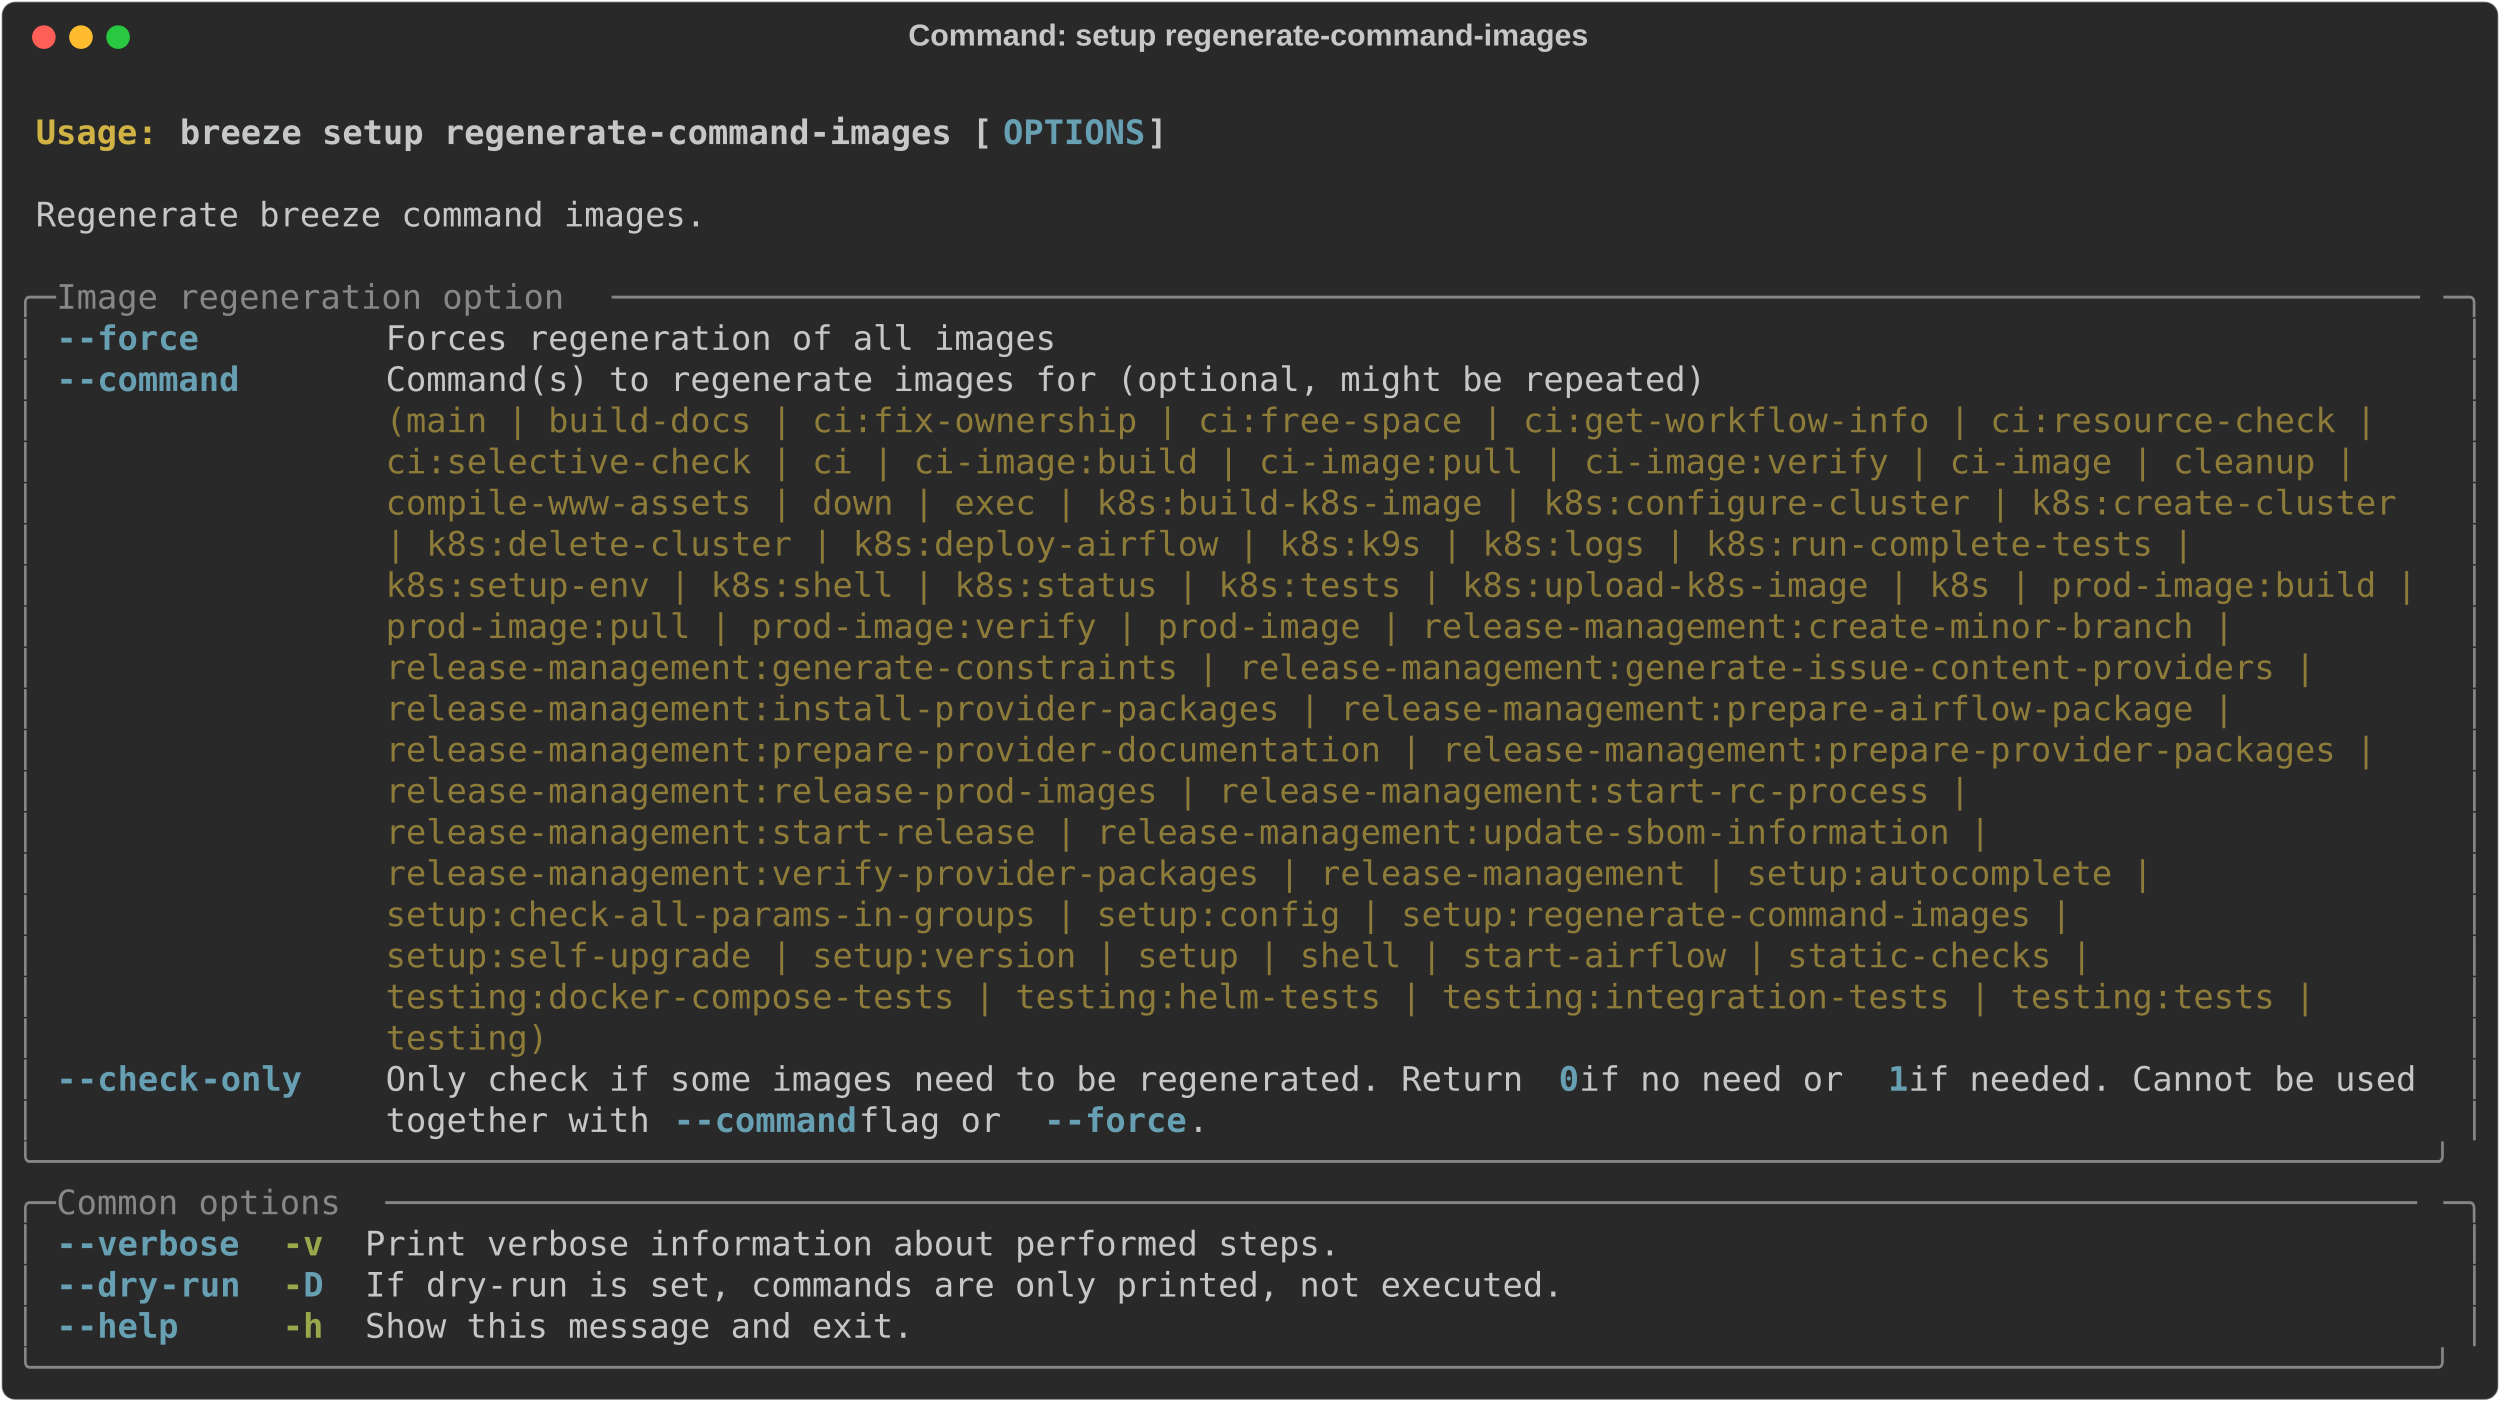
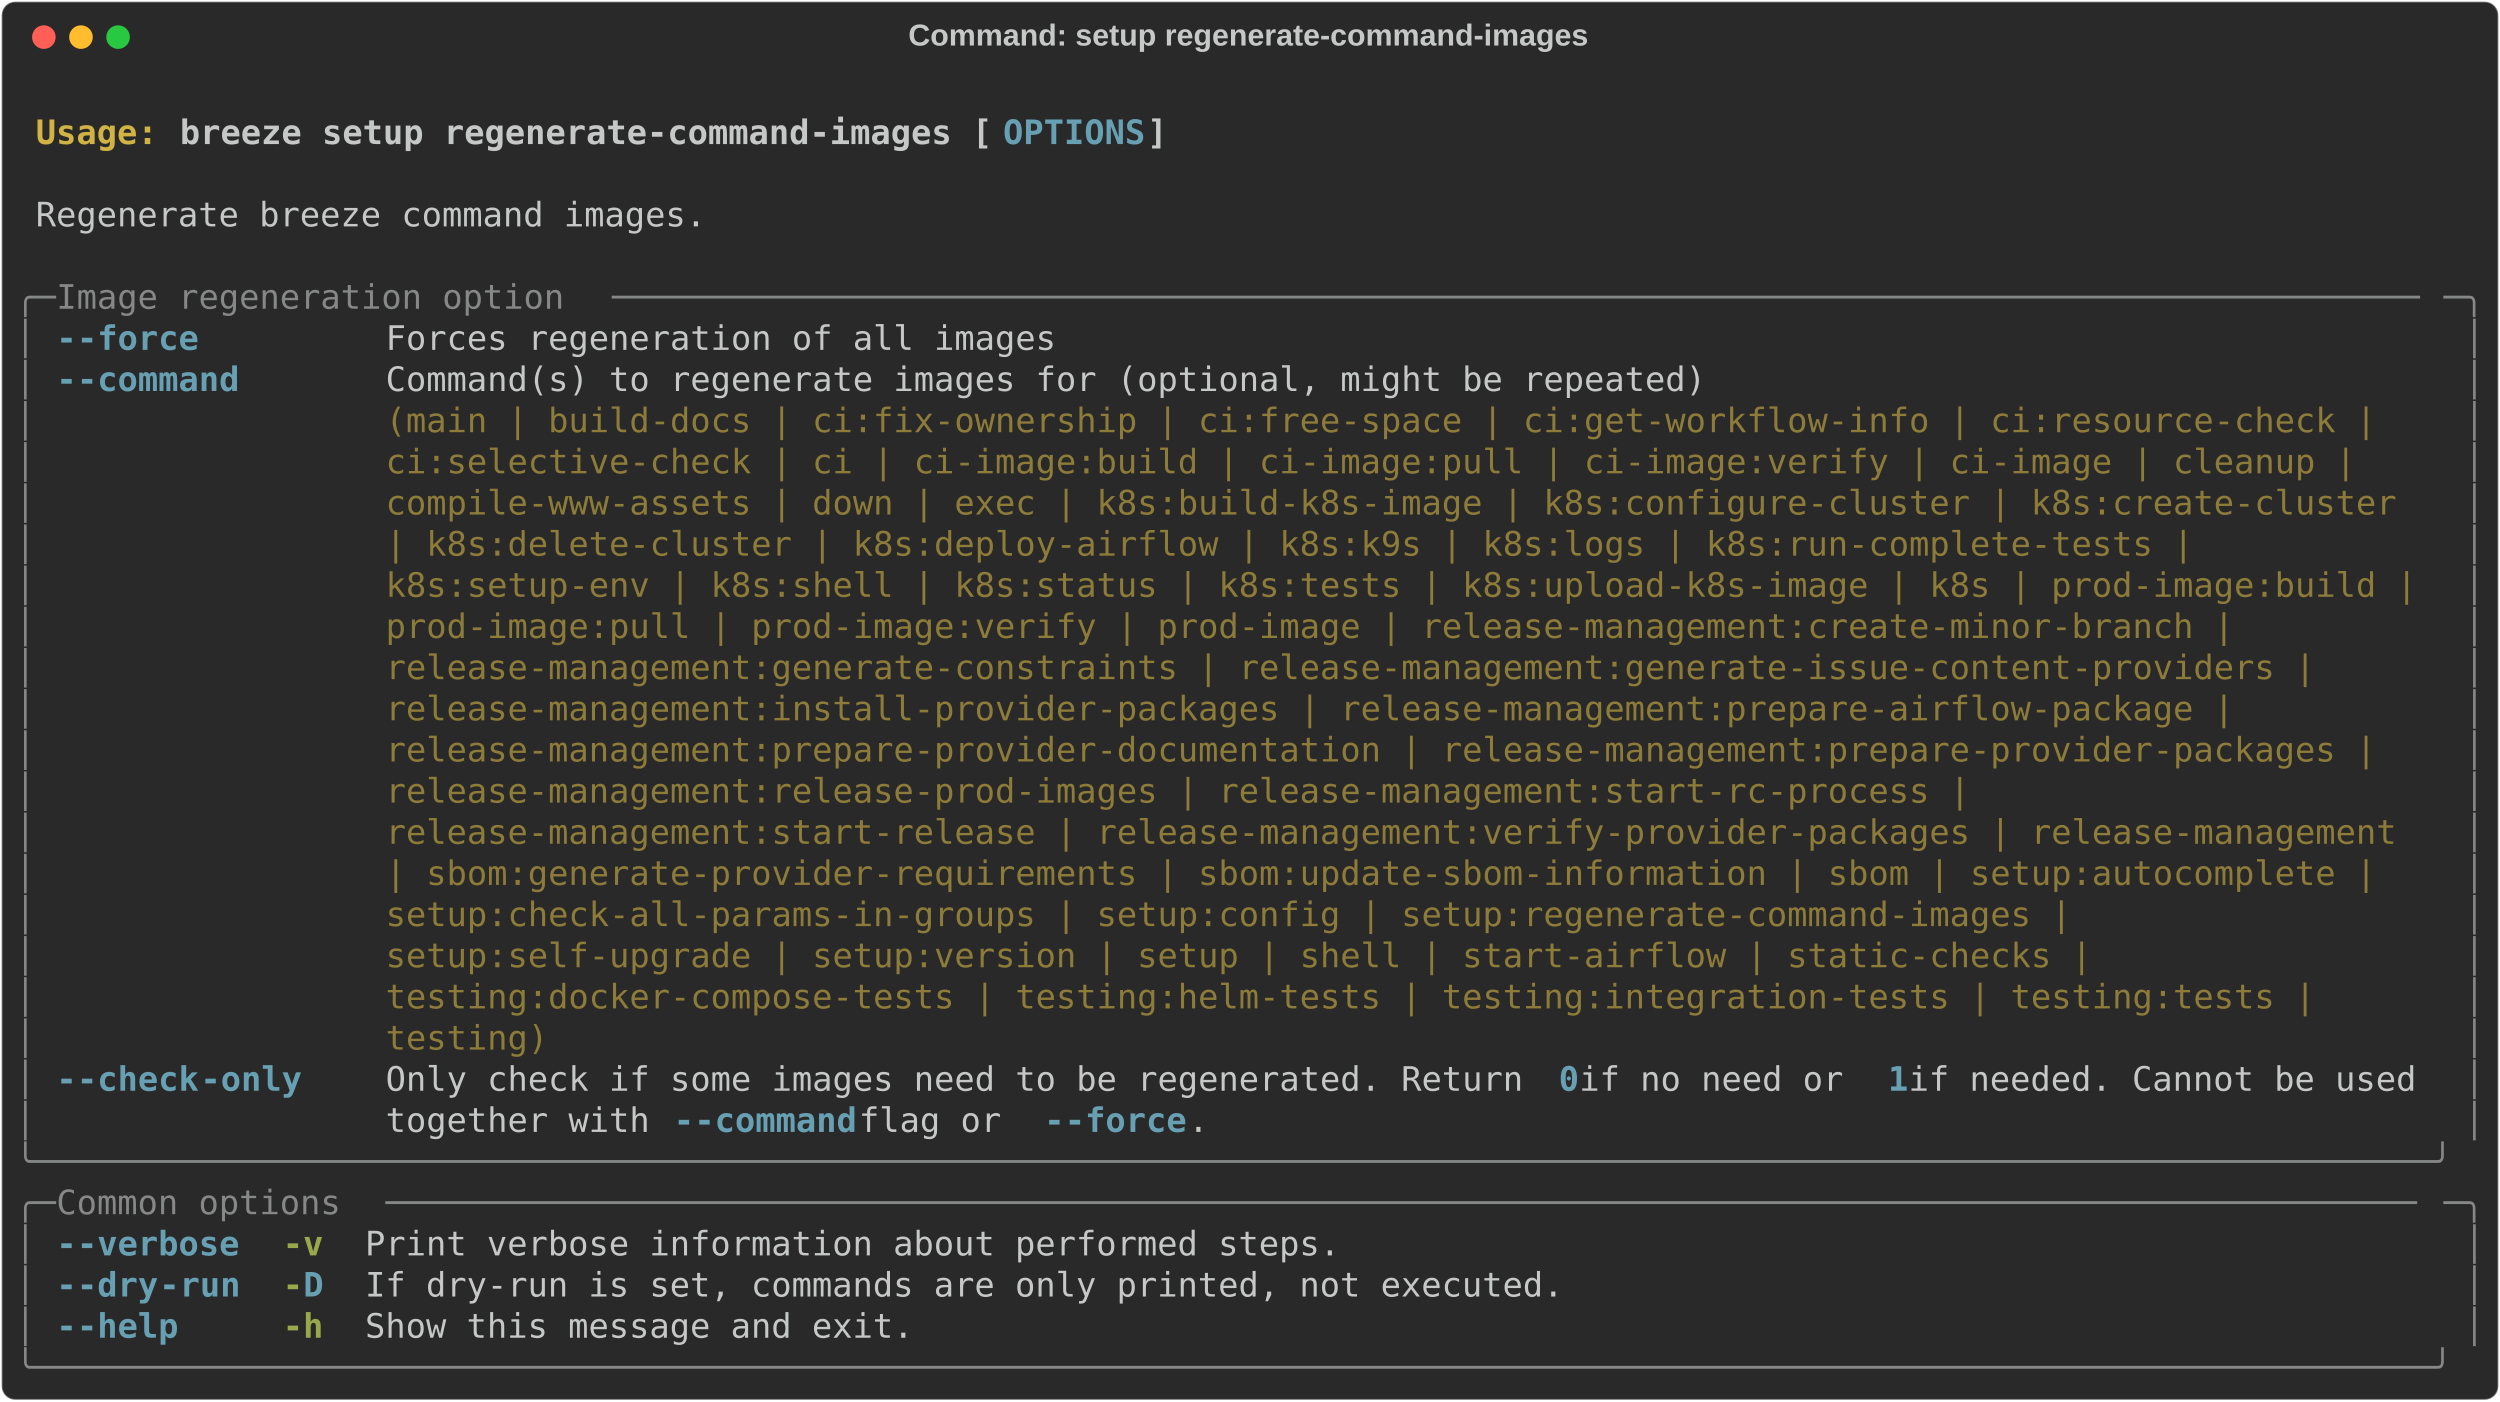
<svg xmlns="http://www.w3.org/2000/svg" class="rich-terminal" viewBox="0 0 1482 830.8">
  <style>

    @font-face {
        font-family: "Fira Code";
        src: local("FiraCode-Regular"),
                url("https://cdnjs.cloudflare.com/ajax/libs/firacode/6.2.0/woff2/FiraCode-Regular.woff2") format("woff2"),
                url("https://cdnjs.cloudflare.com/ajax/libs/firacode/6.2.0/woff/FiraCode-Regular.woff") format("woff");
        font-style: normal;
        font-weight: 400;
    }
    @font-face {
        font-family: "Fira Code";
        src: local("FiraCode-Bold"),
                url("https://cdnjs.cloudflare.com/ajax/libs/firacode/6.2.0/woff2/FiraCode-Bold.woff2") format("woff2"),
                url("https://cdnjs.cloudflare.com/ajax/libs/firacode/6.2.0/woff/FiraCode-Bold.woff") format("woff");
        font-style: bold;
        font-weight: 700;
    }

    .breeze-setup-regenerate-command-images-matrix {
        font-family: Fira Code, monospace;
        font-size: 20px;
        line-height: 24.4px;
        font-variant-east-asian: full-width;
    }

    .breeze-setup-regenerate-command-images-title {
        font-size: 18px;
        font-weight: bold;
        font-family: arial;
    }

    .breeze-setup-regenerate-command-images-r1 { fill: #c5c8c6;font-weight: bold }
.breeze-setup-regenerate-command-images-r2 { fill: #c5c8c6 }
.breeze-setup-regenerate-command-images-r3 { fill: #d0b344;font-weight: bold }
.breeze-setup-regenerate-command-images-r4 { fill: #68a0b3;font-weight: bold }
.breeze-setup-regenerate-command-images-r5 { fill: #868887 }
.breeze-setup-regenerate-command-images-r6 { fill: #8d7b39 }
.breeze-setup-regenerate-command-images-r7 { fill: #98a84b;font-weight: bold }
    </style>
  <defs>
    <clipPath id="breeze-setup-regenerate-command-images-clip-terminal">
      <rect x="0" y="0" width="1463.0" height="779.8" />
    </clipPath>
    <clipPath id="breeze-setup-regenerate-command-images-line-0">
      <rect x="0" y="1.5" width="1464" height="24.65" />
    </clipPath>
    <clipPath id="breeze-setup-regenerate-command-images-line-1">
      <rect x="0" y="25.9" width="1464" height="24.65" />
    </clipPath>
    <clipPath id="breeze-setup-regenerate-command-images-line-2">
      <rect x="0" y="50.3" width="1464" height="24.65" />
    </clipPath>
    <clipPath id="breeze-setup-regenerate-command-images-line-3">
      <rect x="0" y="74.7" width="1464" height="24.65" />
    </clipPath>
    <clipPath id="breeze-setup-regenerate-command-images-line-4">
      <rect x="0" y="99.1" width="1464" height="24.65" />
    </clipPath>
    <clipPath id="breeze-setup-regenerate-command-images-line-5">
      <rect x="0" y="123.5" width="1464" height="24.65" />
    </clipPath>
    <clipPath id="breeze-setup-regenerate-command-images-line-6">
      <rect x="0" y="147.9" width="1464" height="24.65" />
    </clipPath>
    <clipPath id="breeze-setup-regenerate-command-images-line-7">
      <rect x="0" y="172.3" width="1464" height="24.65" />
    </clipPath>
    <clipPath id="breeze-setup-regenerate-command-images-line-8">
      <rect x="0" y="196.7" width="1464" height="24.65" />
    </clipPath>
    <clipPath id="breeze-setup-regenerate-command-images-line-9">
      <rect x="0" y="221.1" width="1464" height="24.65" />
    </clipPath>
    <clipPath id="breeze-setup-regenerate-command-images-line-10">
      <rect x="0" y="245.5" width="1464" height="24.65" />
    </clipPath>
    <clipPath id="breeze-setup-regenerate-command-images-line-11">
      <rect x="0" y="269.9" width="1464" height="24.65" />
    </clipPath>
    <clipPath id="breeze-setup-regenerate-command-images-line-12">
      <rect x="0" y="294.3" width="1464" height="24.65" />
    </clipPath>
    <clipPath id="breeze-setup-regenerate-command-images-line-13">
      <rect x="0" y="318.7" width="1464" height="24.65" />
    </clipPath>
    <clipPath id="breeze-setup-regenerate-command-images-line-14">
      <rect x="0" y="343.1" width="1464" height="24.65" />
    </clipPath>
    <clipPath id="breeze-setup-regenerate-command-images-line-15">
      <rect x="0" y="367.5" width="1464" height="24.65" />
    </clipPath>
    <clipPath id="breeze-setup-regenerate-command-images-line-16">
      <rect x="0" y="391.9" width="1464" height="24.65" />
    </clipPath>
    <clipPath id="breeze-setup-regenerate-command-images-line-17">
      <rect x="0" y="416.3" width="1464" height="24.65" />
    </clipPath>
    <clipPath id="breeze-setup-regenerate-command-images-line-18">
      <rect x="0" y="440.7" width="1464" height="24.65" />
    </clipPath>
    <clipPath id="breeze-setup-regenerate-command-images-line-19">
      <rect x="0" y="465.1" width="1464" height="24.65" />
    </clipPath>
    <clipPath id="breeze-setup-regenerate-command-images-line-20">
      <rect x="0" y="489.5" width="1464" height="24.65" />
    </clipPath>
    <clipPath id="breeze-setup-regenerate-command-images-line-21">
      <rect x="0" y="513.9" width="1464" height="24.65" />
    </clipPath>
    <clipPath id="breeze-setup-regenerate-command-images-line-22">
      <rect x="0" y="538.3" width="1464" height="24.65" />
    </clipPath>
    <clipPath id="breeze-setup-regenerate-command-images-line-23">
      <rect x="0" y="562.7" width="1464" height="24.65" />
    </clipPath>
    <clipPath id="breeze-setup-regenerate-command-images-line-24">
      <rect x="0" y="587.1" width="1464" height="24.65" />
    </clipPath>
    <clipPath id="breeze-setup-regenerate-command-images-line-25">
      <rect x="0" y="611.5" width="1464" height="24.65" />
    </clipPath>
    <clipPath id="breeze-setup-regenerate-command-images-line-26">
      <rect x="0" y="635.9" width="1464" height="24.65" />
    </clipPath>
    <clipPath id="breeze-setup-regenerate-command-images-line-27">
      <rect x="0" y="660.3" width="1464" height="24.65" />
    </clipPath>
    <clipPath id="breeze-setup-regenerate-command-images-line-28">
      <rect x="0" y="684.7" width="1464" height="24.65" />
    </clipPath>
    <clipPath id="breeze-setup-regenerate-command-images-line-29">
      <rect x="0" y="709.1" width="1464" height="24.65" />
    </clipPath>
    <clipPath id="breeze-setup-regenerate-command-images-line-30">
      <rect x="0" y="733.5" width="1464" height="24.65" />
    </clipPath>
  </defs>
  <rect fill="#292929" stroke="rgba(255,255,255,0.35)" stroke-width="1" x="1" y="1" width="1480" height="828.8" rx="8" />
  <text class="breeze-setup-regenerate-command-images-title" fill="#c5c8c6" text-anchor="middle" x="740" y="27">Command: setup regenerate-command-images</text>
  <g transform="translate(26,22)">
    <circle cx="0" cy="0" r="7" fill="#ff5f57" />
    <circle cx="22" cy="0" r="7" fill="#febc2e" />
    <circle cx="44" cy="0" r="7" fill="#28c840" />
  </g>
  <g transform="translate(9, 41)" clip-path="url(#breeze-setup-regenerate-command-images-clip-terminal)">
    <g class="breeze-setup-regenerate-command-images-matrix">
      <text class="breeze-setup-regenerate-command-images-r2" x="1464" y="20" textLength="12.2" clip-path="url(#breeze-setup-regenerate-command-images-line-0)">
</text>
      <text class="breeze-setup-regenerate-command-images-r3" x="12.2" y="44.4" textLength="85.4" clip-path="url(#breeze-setup-regenerate-command-images-line-1)">Usage: </text>
      <text class="breeze-setup-regenerate-command-images-r1" x="97.6" y="44.4" textLength="488" clip-path="url(#breeze-setup-regenerate-command-images-line-1)">breeze setup regenerate-command-images [</text>
      <text class="breeze-setup-regenerate-command-images-r4" x="585.6" y="44.4" textLength="85.4" clip-path="url(#breeze-setup-regenerate-command-images-line-1)">OPTIONS</text>
      <text class="breeze-setup-regenerate-command-images-r1" x="671" y="44.4" textLength="12.2" clip-path="url(#breeze-setup-regenerate-command-images-line-1)">]</text>
      <text class="breeze-setup-regenerate-command-images-r2" x="1464" y="44.4" textLength="12.2" clip-path="url(#breeze-setup-regenerate-command-images-line-1)">
</text>
      <text class="breeze-setup-regenerate-command-images-r2" x="1464" y="68.8" textLength="12.2" clip-path="url(#breeze-setup-regenerate-command-images-line-2)">
</text>
      <text class="breeze-setup-regenerate-command-images-r2" x="12.2" y="93.2" textLength="402.6" clip-path="url(#breeze-setup-regenerate-command-images-line-3)">Regenerate breeze command images.</text>
      <text class="breeze-setup-regenerate-command-images-r2" x="1464" y="93.2" textLength="12.2" clip-path="url(#breeze-setup-regenerate-command-images-line-3)">
</text>
      <text class="breeze-setup-regenerate-command-images-r2" x="1464" y="117.6" textLength="12.2" clip-path="url(#breeze-setup-regenerate-command-images-line-4)">
</text>
      <text class="breeze-setup-regenerate-command-images-r5" x="0" y="142" textLength="24.4" clip-path="url(#breeze-setup-regenerate-command-images-line-5)">╭─</text>
      <text class="breeze-setup-regenerate-command-images-r5" x="24.4" y="142" textLength="329.4" clip-path="url(#breeze-setup-regenerate-command-images-line-5)"> Image regeneration option </text>
      <text class="breeze-setup-regenerate-command-images-r5" x="353.8" y="142" textLength="1085.8" clip-path="url(#breeze-setup-regenerate-command-images-line-5)">─────────────────────────────────────────────────────────────────────────────────────────</text>
      <text class="breeze-setup-regenerate-command-images-r5" x="1439.6" y="142" textLength="24.4" clip-path="url(#breeze-setup-regenerate-command-images-line-5)">─╮</text>
      <text class="breeze-setup-regenerate-command-images-r2" x="1464" y="142" textLength="12.2" clip-path="url(#breeze-setup-regenerate-command-images-line-5)">
</text>
      <text class="breeze-setup-regenerate-command-images-r5" x="0" y="166.4" textLength="12.2" clip-path="url(#breeze-setup-regenerate-command-images-line-6)">│</text>
      <text class="breeze-setup-regenerate-command-images-r4" x="24.4" y="166.4" textLength="12.2" clip-path="url(#breeze-setup-regenerate-command-images-line-6)">-</text>
      <text class="breeze-setup-regenerate-command-images-r4" x="36.6" y="166.4" textLength="73.2" clip-path="url(#breeze-setup-regenerate-command-images-line-6)">-force</text>
      <text class="breeze-setup-regenerate-command-images-r2" x="219.6" y="166.4" textLength="402.6" clip-path="url(#breeze-setup-regenerate-command-images-line-6)">Forces regeneration of all images</text>
      <text class="breeze-setup-regenerate-command-images-r5" x="1451.8" y="166.4" textLength="12.2" clip-path="url(#breeze-setup-regenerate-command-images-line-6)">│</text>
      <text class="breeze-setup-regenerate-command-images-r2" x="1464" y="166.4" textLength="12.2" clip-path="url(#breeze-setup-regenerate-command-images-line-6)">
</text>
      <text class="breeze-setup-regenerate-command-images-r5" x="0" y="190.8" textLength="12.2" clip-path="url(#breeze-setup-regenerate-command-images-line-7)">│</text>
      <text class="breeze-setup-regenerate-command-images-r4" x="24.4" y="190.8" textLength="12.2" clip-path="url(#breeze-setup-regenerate-command-images-line-7)">-</text>
      <text class="breeze-setup-regenerate-command-images-r4" x="36.6" y="190.8" textLength="97.6" clip-path="url(#breeze-setup-regenerate-command-images-line-7)">-command</text>
      <text class="breeze-setup-regenerate-command-images-r2" x="219.6" y="190.8" textLength="1220" clip-path="url(#breeze-setup-regenerate-command-images-line-7)">Command(s) to regenerate images for (optional, might be repeated)                                   </text>
      <text class="breeze-setup-regenerate-command-images-r5" x="1451.8" y="190.8" textLength="12.2" clip-path="url(#breeze-setup-regenerate-command-images-line-7)">│</text>
      <text class="breeze-setup-regenerate-command-images-r2" x="1464" y="190.8" textLength="12.2" clip-path="url(#breeze-setup-regenerate-command-images-line-7)">
</text>
      <text class="breeze-setup-regenerate-command-images-r5" x="0" y="215.2" textLength="12.2" clip-path="url(#breeze-setup-regenerate-command-images-line-8)">│</text>
      <text class="breeze-setup-regenerate-command-images-r6" x="219.6" y="215.2" textLength="1220" clip-path="url(#breeze-setup-regenerate-command-images-line-8)">(main | build-docs | ci:fix-ownership | ci:free-space | ci:get-workflow-info | ci:resource-check |  </text>
      <text class="breeze-setup-regenerate-command-images-r5" x="1451.8" y="215.2" textLength="12.2" clip-path="url(#breeze-setup-regenerate-command-images-line-8)">│</text>
      <text class="breeze-setup-regenerate-command-images-r2" x="1464" y="215.2" textLength="12.2" clip-path="url(#breeze-setup-regenerate-command-images-line-8)">
</text>
      <text class="breeze-setup-regenerate-command-images-r5" x="0" y="239.6" textLength="12.2" clip-path="url(#breeze-setup-regenerate-command-images-line-9)">│</text>
      <text class="breeze-setup-regenerate-command-images-r6" x="219.6" y="239.6" textLength="1220" clip-path="url(#breeze-setup-regenerate-command-images-line-9)">ci:selective-check | ci | ci-image:build | ci-image:pull | ci-image:verify | ci-image | cleanup |   </text>
      <text class="breeze-setup-regenerate-command-images-r5" x="1451.8" y="239.6" textLength="12.2" clip-path="url(#breeze-setup-regenerate-command-images-line-9)">│</text>
      <text class="breeze-setup-regenerate-command-images-r2" x="1464" y="239.6" textLength="12.2" clip-path="url(#breeze-setup-regenerate-command-images-line-9)">
</text>
      <text class="breeze-setup-regenerate-command-images-r5" x="0" y="264" textLength="12.2" clip-path="url(#breeze-setup-regenerate-command-images-line-10)">│</text>
      <text class="breeze-setup-regenerate-command-images-r6" x="219.6" y="264" textLength="1220" clip-path="url(#breeze-setup-regenerate-command-images-line-10)">compile-www-assets | down | exec | k8s:build-k8s-image | k8s:configure-cluster | k8s:create-cluster </text>
      <text class="breeze-setup-regenerate-command-images-r5" x="1451.8" y="264" textLength="12.2" clip-path="url(#breeze-setup-regenerate-command-images-line-10)">│</text>
      <text class="breeze-setup-regenerate-command-images-r2" x="1464" y="264" textLength="12.2" clip-path="url(#breeze-setup-regenerate-command-images-line-10)">
</text>
      <text class="breeze-setup-regenerate-command-images-r5" x="0" y="288.4" textLength="12.2" clip-path="url(#breeze-setup-regenerate-command-images-line-11)">│</text>
      <text class="breeze-setup-regenerate-command-images-r6" x="219.6" y="288.4" textLength="1220" clip-path="url(#breeze-setup-regenerate-command-images-line-11)">| k8s:delete-cluster | k8s:deploy-airflow | k8s:k9s | k8s:logs | k8s:run-complete-tests |           </text>
      <text class="breeze-setup-regenerate-command-images-r5" x="1451.8" y="288.4" textLength="12.2" clip-path="url(#breeze-setup-regenerate-command-images-line-11)">│</text>
      <text class="breeze-setup-regenerate-command-images-r2" x="1464" y="288.4" textLength="12.2" clip-path="url(#breeze-setup-regenerate-command-images-line-11)">
</text>
      <text class="breeze-setup-regenerate-command-images-r5" x="0" y="312.8" textLength="12.2" clip-path="url(#breeze-setup-regenerate-command-images-line-12)">│</text>
      <text class="breeze-setup-regenerate-command-images-r6" x="219.6" y="312.8" textLength="1220" clip-path="url(#breeze-setup-regenerate-command-images-line-12)">k8s:setup-env | k8s:shell | k8s:status | k8s:tests | k8s:upload-k8s-image | k8s | prod-image:build |</text>
      <text class="breeze-setup-regenerate-command-images-r5" x="1451.8" y="312.8" textLength="12.2" clip-path="url(#breeze-setup-regenerate-command-images-line-12)">│</text>
      <text class="breeze-setup-regenerate-command-images-r2" x="1464" y="312.8" textLength="12.2" clip-path="url(#breeze-setup-regenerate-command-images-line-12)">
</text>
      <text class="breeze-setup-regenerate-command-images-r5" x="0" y="337.2" textLength="12.2" clip-path="url(#breeze-setup-regenerate-command-images-line-13)">│</text>
      <text class="breeze-setup-regenerate-command-images-r6" x="219.6" y="337.2" textLength="1220" clip-path="url(#breeze-setup-regenerate-command-images-line-13)">prod-image:pull | prod-image:verify | prod-image | release-management:create-minor-branch |         </text>
      <text class="breeze-setup-regenerate-command-images-r5" x="1451.8" y="337.2" textLength="12.2" clip-path="url(#breeze-setup-regenerate-command-images-line-13)">│</text>
      <text class="breeze-setup-regenerate-command-images-r2" x="1464" y="337.2" textLength="12.2" clip-path="url(#breeze-setup-regenerate-command-images-line-13)">
</text>
      <text class="breeze-setup-regenerate-command-images-r5" x="0" y="361.6" textLength="12.2" clip-path="url(#breeze-setup-regenerate-command-images-line-14)">│</text>
      <text class="breeze-setup-regenerate-command-images-r6" x="219.6" y="361.6" textLength="1220" clip-path="url(#breeze-setup-regenerate-command-images-line-14)">release-management:generate-constraints | release-management:generate-issue-content-providers |     </text>
      <text class="breeze-setup-regenerate-command-images-r5" x="1451.8" y="361.6" textLength="12.2" clip-path="url(#breeze-setup-regenerate-command-images-line-14)">│</text>
      <text class="breeze-setup-regenerate-command-images-r2" x="1464" y="361.6" textLength="12.2" clip-path="url(#breeze-setup-regenerate-command-images-line-14)">
</text>
      <text class="breeze-setup-regenerate-command-images-r5" x="0" y="386" textLength="12.2" clip-path="url(#breeze-setup-regenerate-command-images-line-15)">│</text>
      <text class="breeze-setup-regenerate-command-images-r6" x="219.6" y="386" textLength="1220" clip-path="url(#breeze-setup-regenerate-command-images-line-15)">release-management:install-provider-packages | release-management:prepare-airflow-package |         </text>
      <text class="breeze-setup-regenerate-command-images-r5" x="1451.8" y="386" textLength="12.2" clip-path="url(#breeze-setup-regenerate-command-images-line-15)">│</text>
      <text class="breeze-setup-regenerate-command-images-r2" x="1464" y="386" textLength="12.2" clip-path="url(#breeze-setup-regenerate-command-images-line-15)">
</text>
      <text class="breeze-setup-regenerate-command-images-r5" x="0" y="410.4" textLength="12.2" clip-path="url(#breeze-setup-regenerate-command-images-line-16)">│</text>
      <text class="breeze-setup-regenerate-command-images-r6" x="219.6" y="410.4" textLength="1220" clip-path="url(#breeze-setup-regenerate-command-images-line-16)">release-management:prepare-provider-documentation | release-management:prepare-provider-packages |  </text>
      <text class="breeze-setup-regenerate-command-images-r5" x="1451.8" y="410.4" textLength="12.2" clip-path="url(#breeze-setup-regenerate-command-images-line-16)">│</text>
      <text class="breeze-setup-regenerate-command-images-r2" x="1464" y="410.4" textLength="12.2" clip-path="url(#breeze-setup-regenerate-command-images-line-16)">
</text>
      <text class="breeze-setup-regenerate-command-images-r5" x="0" y="434.8" textLength="12.2" clip-path="url(#breeze-setup-regenerate-command-images-line-17)">│</text>
      <text class="breeze-setup-regenerate-command-images-r6" x="219.6" y="434.8" textLength="1220" clip-path="url(#breeze-setup-regenerate-command-images-line-17)">release-management:release-prod-images | release-management:start-rc-process |                      </text>
      <text class="breeze-setup-regenerate-command-images-r5" x="1451.8" y="434.8" textLength="12.2" clip-path="url(#breeze-setup-regenerate-command-images-line-17)">│</text>
      <text class="breeze-setup-regenerate-command-images-r2" x="1464" y="434.8" textLength="12.2" clip-path="url(#breeze-setup-regenerate-command-images-line-17)">
</text>
      <text class="breeze-setup-regenerate-command-images-r5" x="0" y="459.2" textLength="12.2" clip-path="url(#breeze-setup-regenerate-command-images-line-18)">│</text>
-       <text class="breeze-setup-regenerate-command-images-r6" x="219.6" y="459.2" textLength="1220" clip-path="url(#breeze-setup-regenerate-command-images-line-18)">release-management:start-release | release-management:update-sbom-information |                     </text>
+       <text class="breeze-setup-regenerate-command-images-r6" x="219.6" y="459.2" textLength="1220" clip-path="url(#breeze-setup-regenerate-command-images-line-18)">release-management:start-release | release-management:verify-provider-packages | release-management </text>
      <text class="breeze-setup-regenerate-command-images-r5" x="1451.8" y="459.2" textLength="12.2" clip-path="url(#breeze-setup-regenerate-command-images-line-18)">│</text>
      <text class="breeze-setup-regenerate-command-images-r2" x="1464" y="459.2" textLength="12.2" clip-path="url(#breeze-setup-regenerate-command-images-line-18)">
</text>
      <text class="breeze-setup-regenerate-command-images-r5" x="0" y="483.6" textLength="12.2" clip-path="url(#breeze-setup-regenerate-command-images-line-19)">│</text>
-       <text class="breeze-setup-regenerate-command-images-r6" x="219.6" y="483.6" textLength="1220" clip-path="url(#breeze-setup-regenerate-command-images-line-19)">release-management:verify-provider-packages | release-management | setup:autocomplete |             </text>
+       <text class="breeze-setup-regenerate-command-images-r6" x="219.6" y="483.6" textLength="1220" clip-path="url(#breeze-setup-regenerate-command-images-line-19)">| sbom:generate-provider-requirements | sbom:update-sbom-information | sbom | setup:autocomplete |  </text>
      <text class="breeze-setup-regenerate-command-images-r5" x="1451.8" y="483.6" textLength="12.2" clip-path="url(#breeze-setup-regenerate-command-images-line-19)">│</text>
      <text class="breeze-setup-regenerate-command-images-r2" x="1464" y="483.6" textLength="12.2" clip-path="url(#breeze-setup-regenerate-command-images-line-19)">
</text>
      <text class="breeze-setup-regenerate-command-images-r5" x="0" y="508" textLength="12.2" clip-path="url(#breeze-setup-regenerate-command-images-line-20)">│</text>
      <text class="breeze-setup-regenerate-command-images-r6" x="219.6" y="508" textLength="1220" clip-path="url(#breeze-setup-regenerate-command-images-line-20)">setup:check-all-params-in-groups | setup:config | setup:regenerate-command-images |                 </text>
      <text class="breeze-setup-regenerate-command-images-r5" x="1451.8" y="508" textLength="12.2" clip-path="url(#breeze-setup-regenerate-command-images-line-20)">│</text>
      <text class="breeze-setup-regenerate-command-images-r2" x="1464" y="508" textLength="12.2" clip-path="url(#breeze-setup-regenerate-command-images-line-20)">
</text>
      <text class="breeze-setup-regenerate-command-images-r5" x="0" y="532.4" textLength="12.2" clip-path="url(#breeze-setup-regenerate-command-images-line-21)">│</text>
      <text class="breeze-setup-regenerate-command-images-r6" x="219.6" y="532.4" textLength="1220" clip-path="url(#breeze-setup-regenerate-command-images-line-21)">setup:self-upgrade | setup:version | setup | shell | start-airflow | static-checks |                </text>
      <text class="breeze-setup-regenerate-command-images-r5" x="1451.8" y="532.4" textLength="12.2" clip-path="url(#breeze-setup-regenerate-command-images-line-21)">│</text>
      <text class="breeze-setup-regenerate-command-images-r2" x="1464" y="532.4" textLength="12.2" clip-path="url(#breeze-setup-regenerate-command-images-line-21)">
</text>
      <text class="breeze-setup-regenerate-command-images-r5" x="0" y="556.8" textLength="12.2" clip-path="url(#breeze-setup-regenerate-command-images-line-22)">│</text>
      <text class="breeze-setup-regenerate-command-images-r6" x="219.6" y="556.8" textLength="1220" clip-path="url(#breeze-setup-regenerate-command-images-line-22)">testing:docker-compose-tests | testing:helm-tests | testing:integration-tests | testing:tests |     </text>
      <text class="breeze-setup-regenerate-command-images-r5" x="1451.8" y="556.8" textLength="12.2" clip-path="url(#breeze-setup-regenerate-command-images-line-22)">│</text>
      <text class="breeze-setup-regenerate-command-images-r2" x="1464" y="556.8" textLength="12.2" clip-path="url(#breeze-setup-regenerate-command-images-line-22)">
</text>
      <text class="breeze-setup-regenerate-command-images-r5" x="0" y="581.2" textLength="12.2" clip-path="url(#breeze-setup-regenerate-command-images-line-23)">│</text>
      <text class="breeze-setup-regenerate-command-images-r6" x="219.6" y="581.2" textLength="1220" clip-path="url(#breeze-setup-regenerate-command-images-line-23)">testing)                                                                                            </text>
      <text class="breeze-setup-regenerate-command-images-r5" x="1451.8" y="581.2" textLength="12.2" clip-path="url(#breeze-setup-regenerate-command-images-line-23)">│</text>
      <text class="breeze-setup-regenerate-command-images-r2" x="1464" y="581.2" textLength="12.2" clip-path="url(#breeze-setup-regenerate-command-images-line-23)">
</text>
      <text class="breeze-setup-regenerate-command-images-r5" x="0" y="605.6" textLength="12.2" clip-path="url(#breeze-setup-regenerate-command-images-line-24)">│</text>
      <text class="breeze-setup-regenerate-command-images-r4" x="24.4" y="605.6" textLength="12.2" clip-path="url(#breeze-setup-regenerate-command-images-line-24)">-</text>
      <text class="breeze-setup-regenerate-command-images-r4" x="36.6" y="605.6" textLength="73.2" clip-path="url(#breeze-setup-regenerate-command-images-line-24)">-check</text>
      <text class="breeze-setup-regenerate-command-images-r4" x="109.8" y="605.6" textLength="61" clip-path="url(#breeze-setup-regenerate-command-images-line-24)">-only</text>
      <text class="breeze-setup-regenerate-command-images-r2" x="219.6" y="605.6" textLength="695.4" clip-path="url(#breeze-setup-regenerate-command-images-line-24)">Only check if some images need to be regenerated. Return </text>
      <text class="breeze-setup-regenerate-command-images-r4" x="915" y="605.6" textLength="12.2" clip-path="url(#breeze-setup-regenerate-command-images-line-24)">0</text>
      <text class="breeze-setup-regenerate-command-images-r2" x="927.2" y="605.6" textLength="183" clip-path="url(#breeze-setup-regenerate-command-images-line-24)"> if no need or </text>
      <text class="breeze-setup-regenerate-command-images-r4" x="1110.2" y="605.6" textLength="12.2" clip-path="url(#breeze-setup-regenerate-command-images-line-24)">1</text>
      <text class="breeze-setup-regenerate-command-images-r2" x="1122.4" y="605.6" textLength="317.2" clip-path="url(#breeze-setup-regenerate-command-images-line-24)"> if needed. Cannot be used</text>
      <text class="breeze-setup-regenerate-command-images-r5" x="1451.8" y="605.6" textLength="12.2" clip-path="url(#breeze-setup-regenerate-command-images-line-24)">│</text>
      <text class="breeze-setup-regenerate-command-images-r2" x="1464" y="605.6" textLength="12.2" clip-path="url(#breeze-setup-regenerate-command-images-line-24)">
</text>
      <text class="breeze-setup-regenerate-command-images-r5" x="0" y="630" textLength="12.2" clip-path="url(#breeze-setup-regenerate-command-images-line-25)">│</text>
      <text class="breeze-setup-regenerate-command-images-r2" x="219.6" y="630" textLength="170.8" clip-path="url(#breeze-setup-regenerate-command-images-line-25)">together with </text>
      <text class="breeze-setup-regenerate-command-images-r4" x="390.4" y="630" textLength="12.2" clip-path="url(#breeze-setup-regenerate-command-images-line-25)">-</text>
      <text class="breeze-setup-regenerate-command-images-r4" x="402.6" y="630" textLength="97.6" clip-path="url(#breeze-setup-regenerate-command-images-line-25)">-command</text>
      <text class="breeze-setup-regenerate-command-images-r2" x="500.2" y="630" textLength="109.8" clip-path="url(#breeze-setup-regenerate-command-images-line-25)"> flag or </text>
      <text class="breeze-setup-regenerate-command-images-r4" x="610" y="630" textLength="12.2" clip-path="url(#breeze-setup-regenerate-command-images-line-25)">-</text>
      <text class="breeze-setup-regenerate-command-images-r4" x="622.2" y="630" textLength="73.2" clip-path="url(#breeze-setup-regenerate-command-images-line-25)">-force</text>
      <text class="breeze-setup-regenerate-command-images-r2" x="695.4" y="630" textLength="744.2" clip-path="url(#breeze-setup-regenerate-command-images-line-25)">.                                                            </text>
      <text class="breeze-setup-regenerate-command-images-r5" x="1451.8" y="630" textLength="12.2" clip-path="url(#breeze-setup-regenerate-command-images-line-25)">│</text>
      <text class="breeze-setup-regenerate-command-images-r2" x="1464" y="630" textLength="12.2" clip-path="url(#breeze-setup-regenerate-command-images-line-25)">
</text>
      <text class="breeze-setup-regenerate-command-images-r5" x="0" y="654.4" textLength="1464" clip-path="url(#breeze-setup-regenerate-command-images-line-26)">╰──────────────────────────────────────────────────────────────────────────────────────────────────────────────────────╯</text>
      <text class="breeze-setup-regenerate-command-images-r2" x="1464" y="654.4" textLength="12.2" clip-path="url(#breeze-setup-regenerate-command-images-line-26)">
</text>
      <text class="breeze-setup-regenerate-command-images-r5" x="0" y="678.8" textLength="24.4" clip-path="url(#breeze-setup-regenerate-command-images-line-27)">╭─</text>
      <text class="breeze-setup-regenerate-command-images-r5" x="24.4" y="678.8" textLength="195.2" clip-path="url(#breeze-setup-regenerate-command-images-line-27)"> Common options </text>
      <text class="breeze-setup-regenerate-command-images-r5" x="219.6" y="678.8" textLength="1220" clip-path="url(#breeze-setup-regenerate-command-images-line-27)">────────────────────────────────────────────────────────────────────────────────────────────────────</text>
      <text class="breeze-setup-regenerate-command-images-r5" x="1439.6" y="678.8" textLength="24.4" clip-path="url(#breeze-setup-regenerate-command-images-line-27)">─╮</text>
      <text class="breeze-setup-regenerate-command-images-r2" x="1464" y="678.8" textLength="12.2" clip-path="url(#breeze-setup-regenerate-command-images-line-27)">
</text>
      <text class="breeze-setup-regenerate-command-images-r5" x="0" y="703.2" textLength="12.2" clip-path="url(#breeze-setup-regenerate-command-images-line-28)">│</text>
      <text class="breeze-setup-regenerate-command-images-r4" x="24.4" y="703.2" textLength="12.2" clip-path="url(#breeze-setup-regenerate-command-images-line-28)">-</text>
      <text class="breeze-setup-regenerate-command-images-r4" x="36.6" y="703.2" textLength="97.6" clip-path="url(#breeze-setup-regenerate-command-images-line-28)">-verbose</text>
      <text class="breeze-setup-regenerate-command-images-r7" x="158.6" y="703.2" textLength="24.4" clip-path="url(#breeze-setup-regenerate-command-images-line-28)">-v</text>
      <text class="breeze-setup-regenerate-command-images-r2" x="207.4" y="703.2" textLength="585.6" clip-path="url(#breeze-setup-regenerate-command-images-line-28)">Print verbose information about performed steps.</text>
      <text class="breeze-setup-regenerate-command-images-r5" x="1451.8" y="703.2" textLength="12.2" clip-path="url(#breeze-setup-regenerate-command-images-line-28)">│</text>
      <text class="breeze-setup-regenerate-command-images-r2" x="1464" y="703.2" textLength="12.2" clip-path="url(#breeze-setup-regenerate-command-images-line-28)">
</text>
      <text class="breeze-setup-regenerate-command-images-r5" x="0" y="727.6" textLength="12.2" clip-path="url(#breeze-setup-regenerate-command-images-line-29)">│</text>
      <text class="breeze-setup-regenerate-command-images-r4" x="24.4" y="727.6" textLength="12.2" clip-path="url(#breeze-setup-regenerate-command-images-line-29)">-</text>
      <text class="breeze-setup-regenerate-command-images-r4" x="36.6" y="727.6" textLength="48.8" clip-path="url(#breeze-setup-regenerate-command-images-line-29)">-dry</text>
      <text class="breeze-setup-regenerate-command-images-r4" x="85.4" y="727.6" textLength="48.8" clip-path="url(#breeze-setup-regenerate-command-images-line-29)">-run</text>
      <text class="breeze-setup-regenerate-command-images-r7" x="158.6" y="727.6" textLength="12.2" clip-path="url(#breeze-setup-regenerate-command-images-line-29)">-</text>
      <text class="breeze-setup-regenerate-command-images-r4" x="170.8" y="727.6" textLength="12.2" clip-path="url(#breeze-setup-regenerate-command-images-line-29)">D</text>
      <text class="breeze-setup-regenerate-command-images-r2" x="207.4" y="727.6" textLength="719.8" clip-path="url(#breeze-setup-regenerate-command-images-line-29)">If dry-run is set, commands are only printed, not executed.</text>
      <text class="breeze-setup-regenerate-command-images-r5" x="1451.8" y="727.6" textLength="12.2" clip-path="url(#breeze-setup-regenerate-command-images-line-29)">│</text>
      <text class="breeze-setup-regenerate-command-images-r2" x="1464" y="727.6" textLength="12.2" clip-path="url(#breeze-setup-regenerate-command-images-line-29)">
</text>
      <text class="breeze-setup-regenerate-command-images-r5" x="0" y="752" textLength="12.2" clip-path="url(#breeze-setup-regenerate-command-images-line-30)">│</text>
      <text class="breeze-setup-regenerate-command-images-r4" x="24.4" y="752" textLength="12.2" clip-path="url(#breeze-setup-regenerate-command-images-line-30)">-</text>
      <text class="breeze-setup-regenerate-command-images-r4" x="36.6" y="752" textLength="61" clip-path="url(#breeze-setup-regenerate-command-images-line-30)">-help</text>
      <text class="breeze-setup-regenerate-command-images-r7" x="158.6" y="752" textLength="24.4" clip-path="url(#breeze-setup-regenerate-command-images-line-30)">-h</text>
      <text class="breeze-setup-regenerate-command-images-r2" x="207.4" y="752" textLength="329.4" clip-path="url(#breeze-setup-regenerate-command-images-line-30)">Show this message and exit.</text>
      <text class="breeze-setup-regenerate-command-images-r5" x="1451.8" y="752" textLength="12.2" clip-path="url(#breeze-setup-regenerate-command-images-line-30)">│</text>
      <text class="breeze-setup-regenerate-command-images-r2" x="1464" y="752" textLength="12.2" clip-path="url(#breeze-setup-regenerate-command-images-line-30)">
</text>
      <text class="breeze-setup-regenerate-command-images-r5" x="0" y="776.4" textLength="1464" clip-path="url(#breeze-setup-regenerate-command-images-line-31)">╰──────────────────────────────────────────────────────────────────────────────────────────────────────────────────────╯</text>
      <text class="breeze-setup-regenerate-command-images-r2" x="1464" y="776.4" textLength="12.2" clip-path="url(#breeze-setup-regenerate-command-images-line-31)">
</text>
    </g>
  </g>
</svg>
